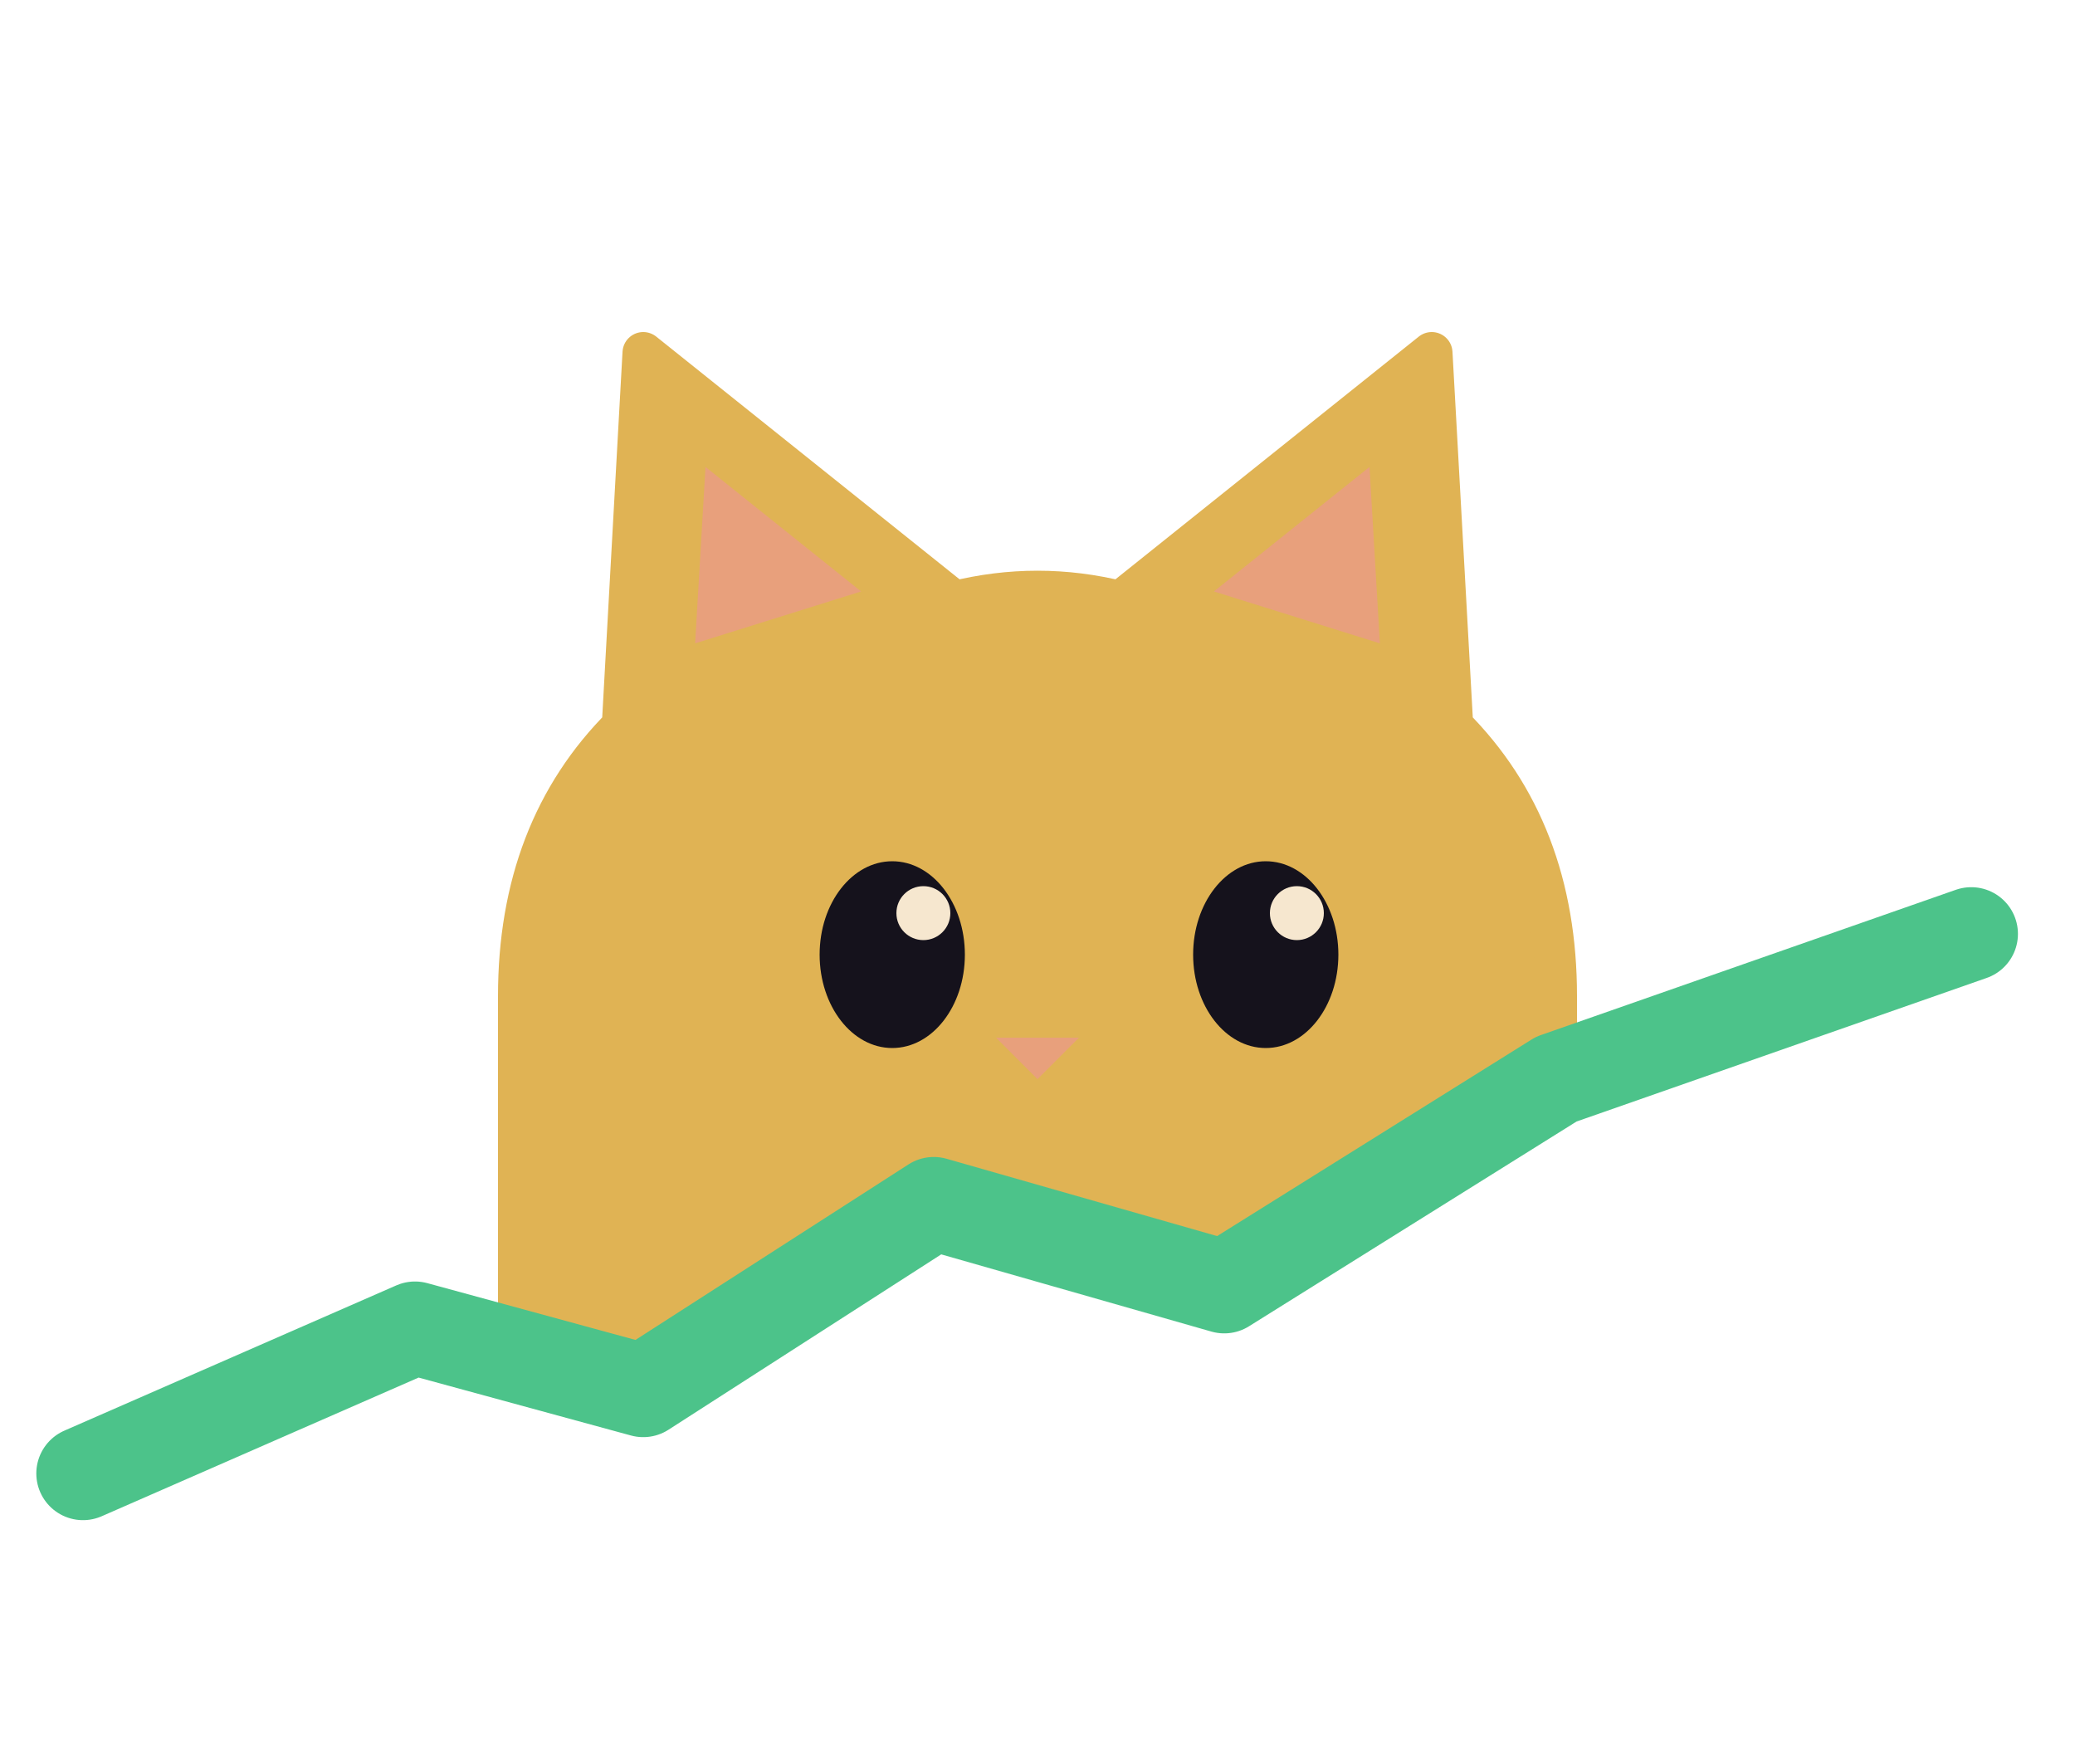
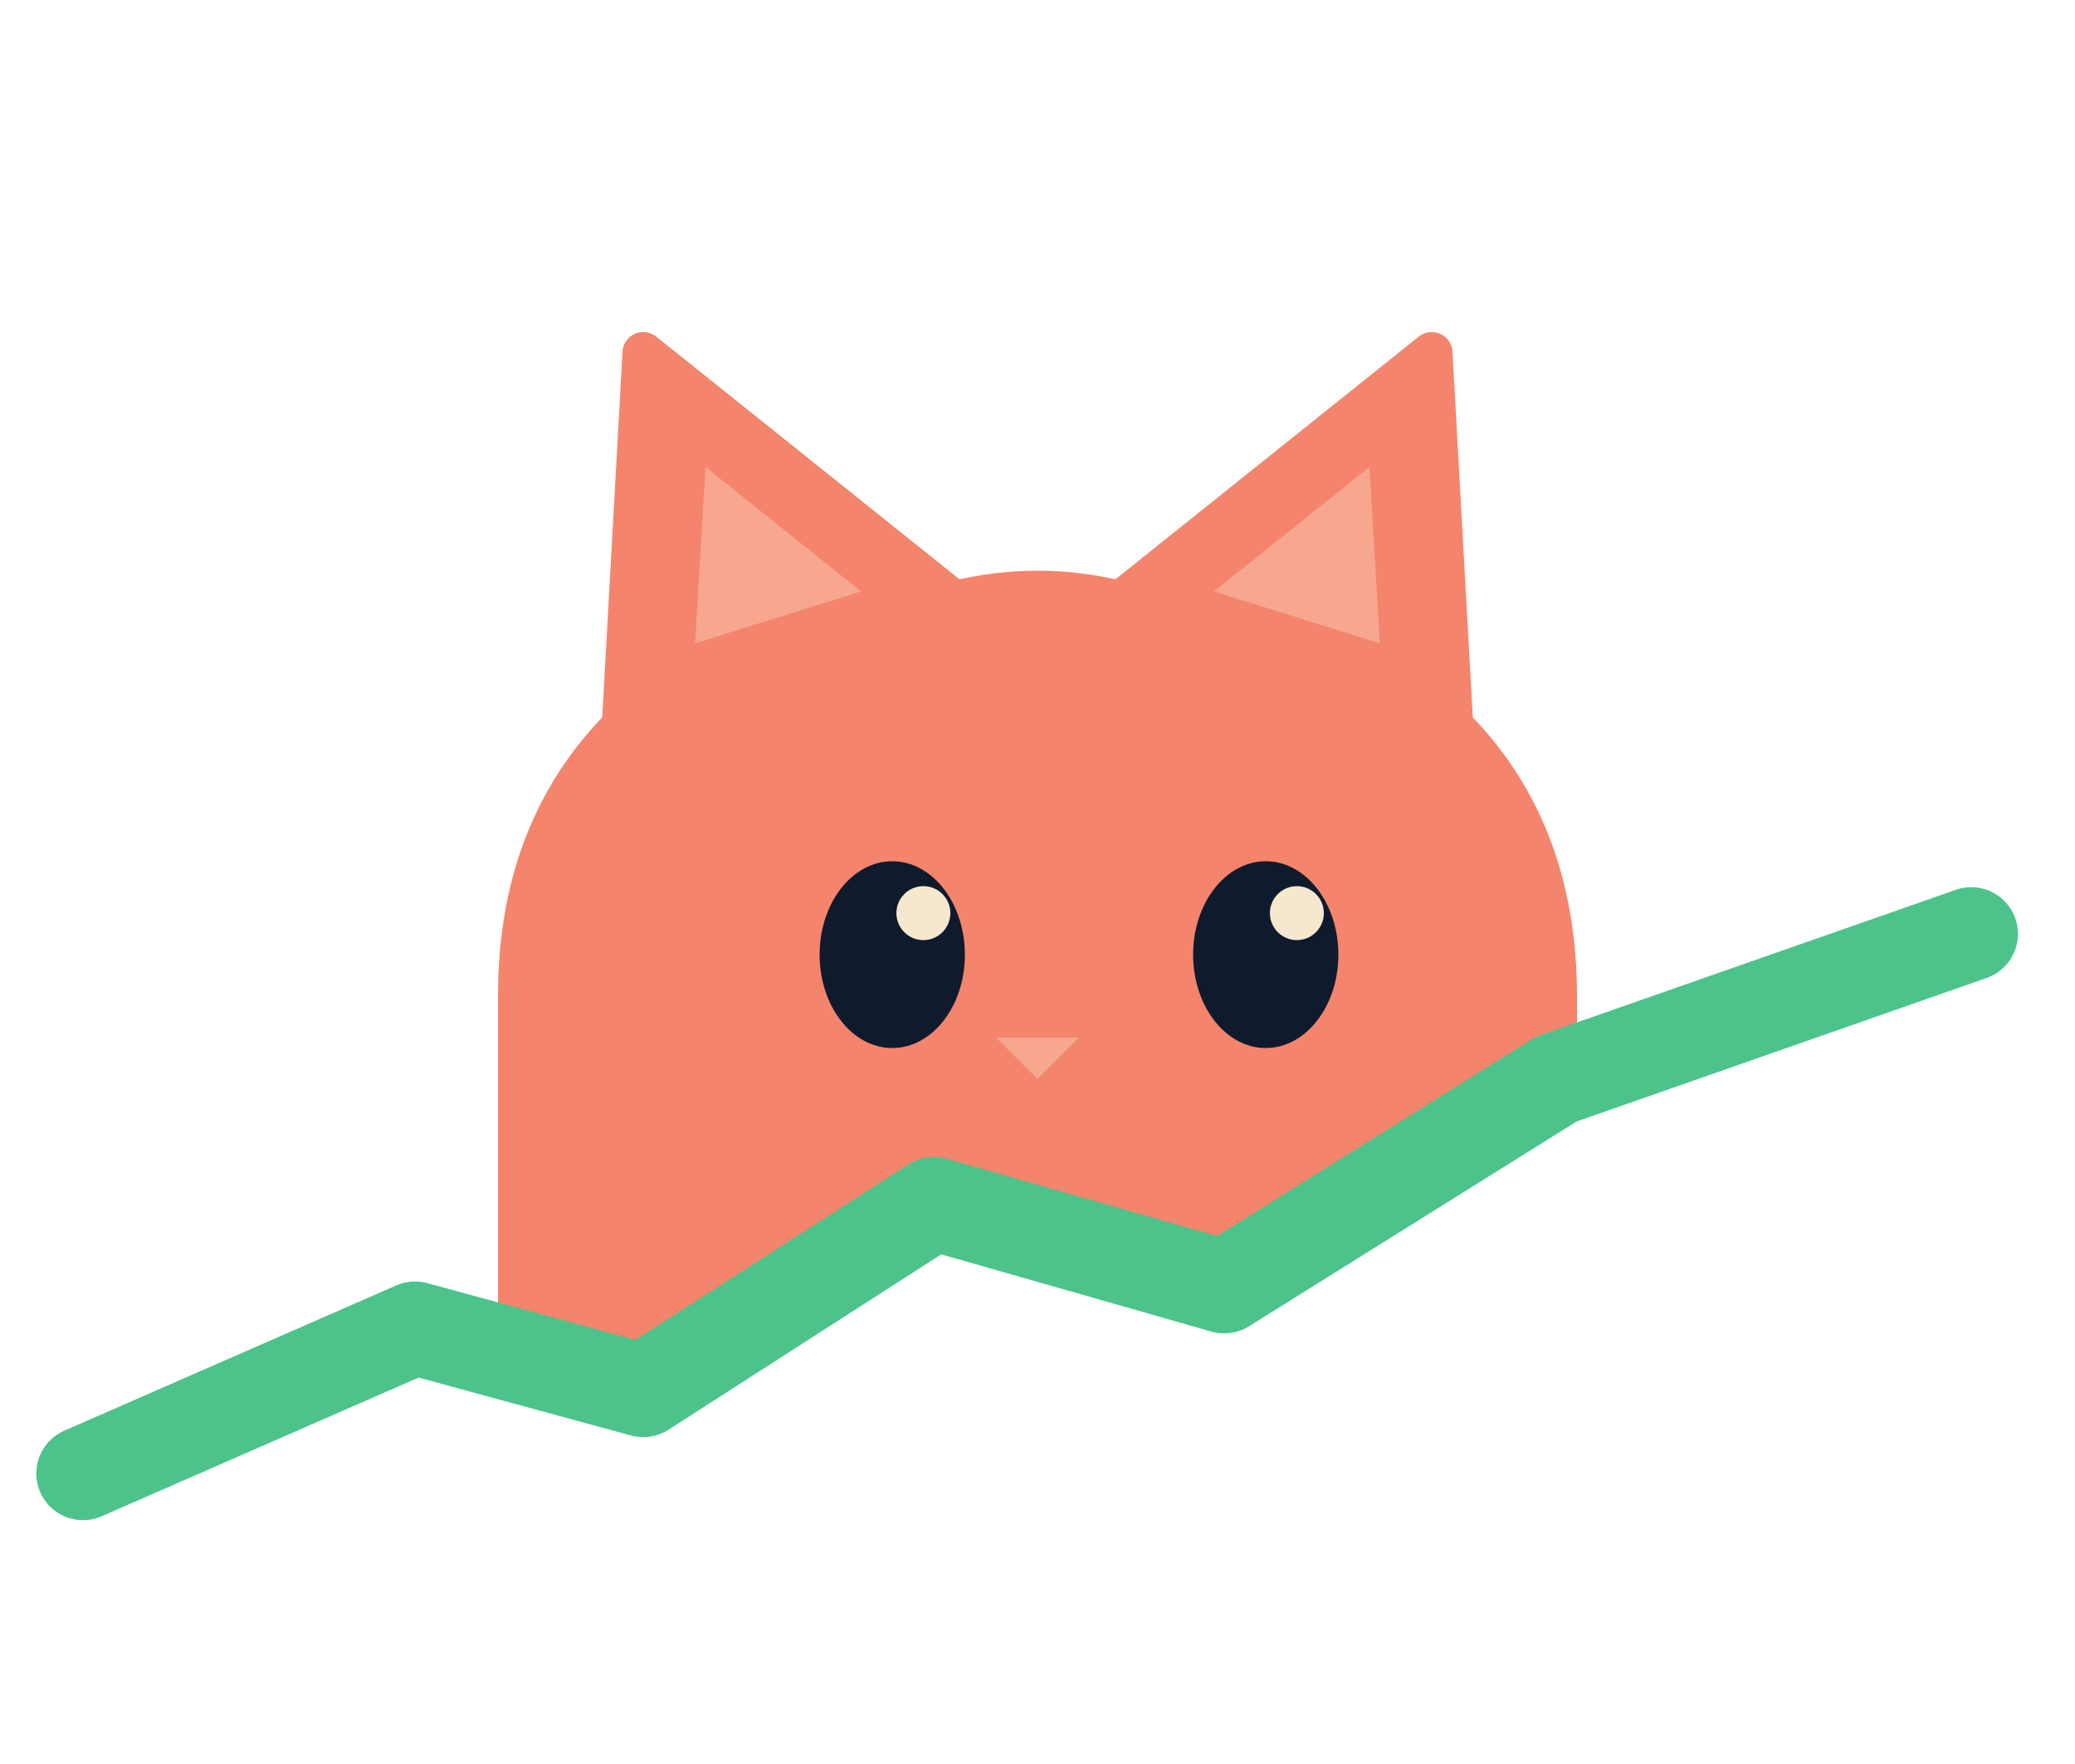
<svg xmlns="http://www.w3.org/2000/svg" viewBox="0 0 200 170" role="img" aria-label="Prolepsis logo: a cat peeking over a rising price line">
  <defs>
    <clipPath id="above">
      <polygon points="0,0 200,0 200,88 190,90 150,104 118,124 90,116 62,134 40,128 8,142 0,142" />
    </clipPath>
  </defs>
  <g clip-path="url(#above)">
-     <path d="M50 150 L50 96 Q50 80 60 70 L62 34 L92 58 Q100 56 108 58 L138 34 L140 70 Q150 80 150 96 L150 150 Z" fill="#e0b354" stroke="#e0b354" stroke-width="4" stroke-linejoin="round" />
-     <polygon points="67,62 68,45 83,57" fill="#e8a07c" />
-     <polygon points="133,62 132,45 117,57" fill="#e8a07c" />
-     <ellipse cx="86" cy="92" rx="7" ry="9" fill="#15121c" />
-     <ellipse cx="122" cy="92" rx="7" ry="9" fill="#15121c" />
+     <path d="M50 150 L50 96 Q50 80 60 70 L62 34 L92 58 Q100 56 108 58 L138 34 L140 70 Q150 80 150 96 L150 150 Z" fill="#f4846c" stroke="#f4846c" stroke-width="4" stroke-linejoin="round" />
+     <polygon points="67,62 68,45 83,57" fill="#f7a68f" />
+     <polygon points="133,62 132,45 117,57" fill="#f7a68f" />
+     <ellipse cx="86" cy="92" rx="7" ry="9" fill="#0f1b2d" />
+     <ellipse cx="122" cy="92" rx="7" ry="9" fill="#0f1b2d" />
    <circle cx="89" cy="88" r="2.6" fill="#f6e7cf" />
    <circle cx="125" cy="88" r="2.6" fill="#f6e7cf" />
-     <path d="M100 104 L96 100 L104 100 Z" fill="#e8a07c" />
+     <path d="M100 104 L96 100 L104 100 Z" fill="#f7a68f" />
  </g>
  <polyline points="8,142 40,128 62,134 90,116 118,124 150,104 190,90" fill="none" stroke="#4cc38a" stroke-width="9" stroke-linecap="round" stroke-linejoin="round" />
</svg>
